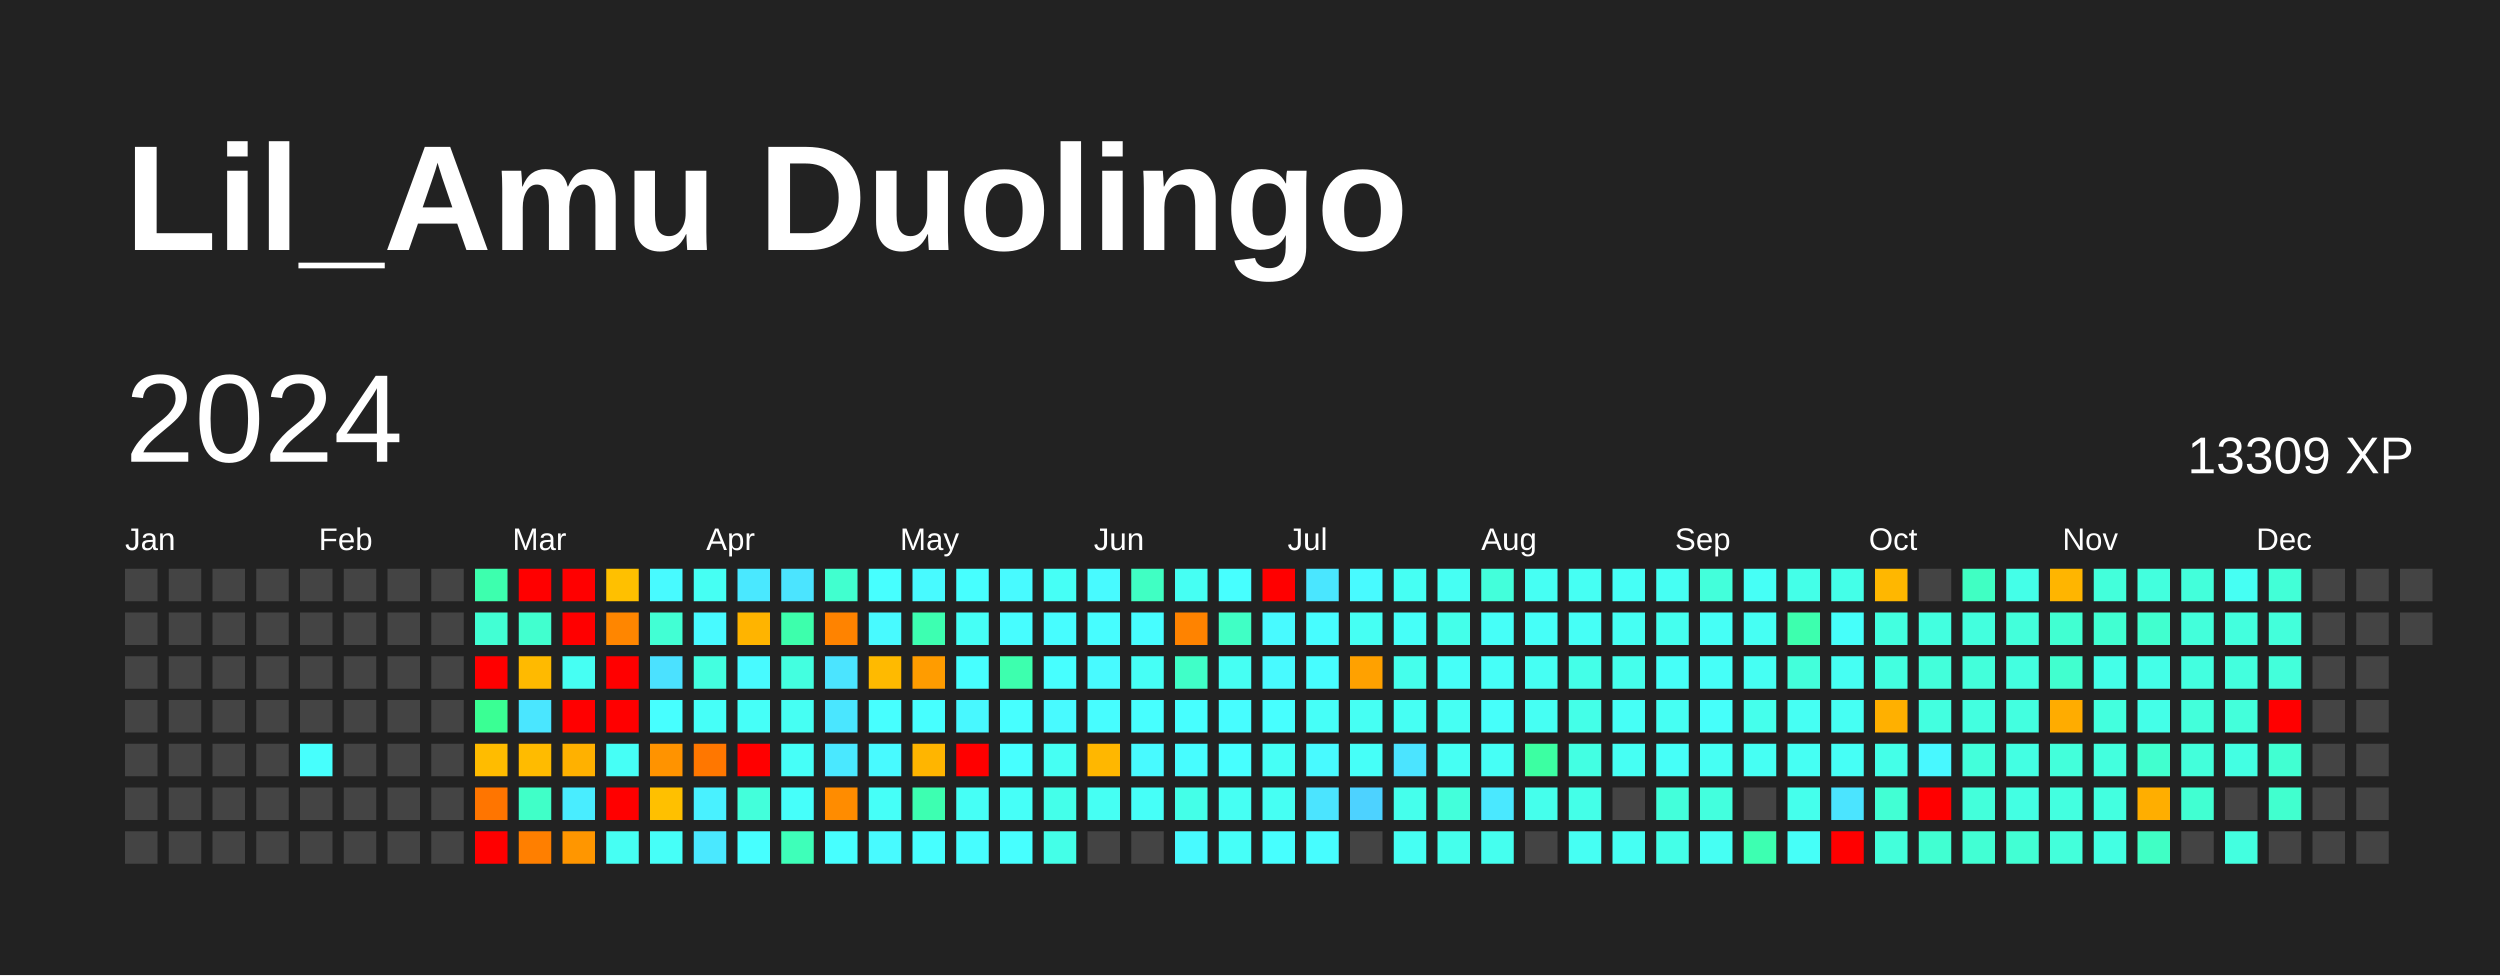
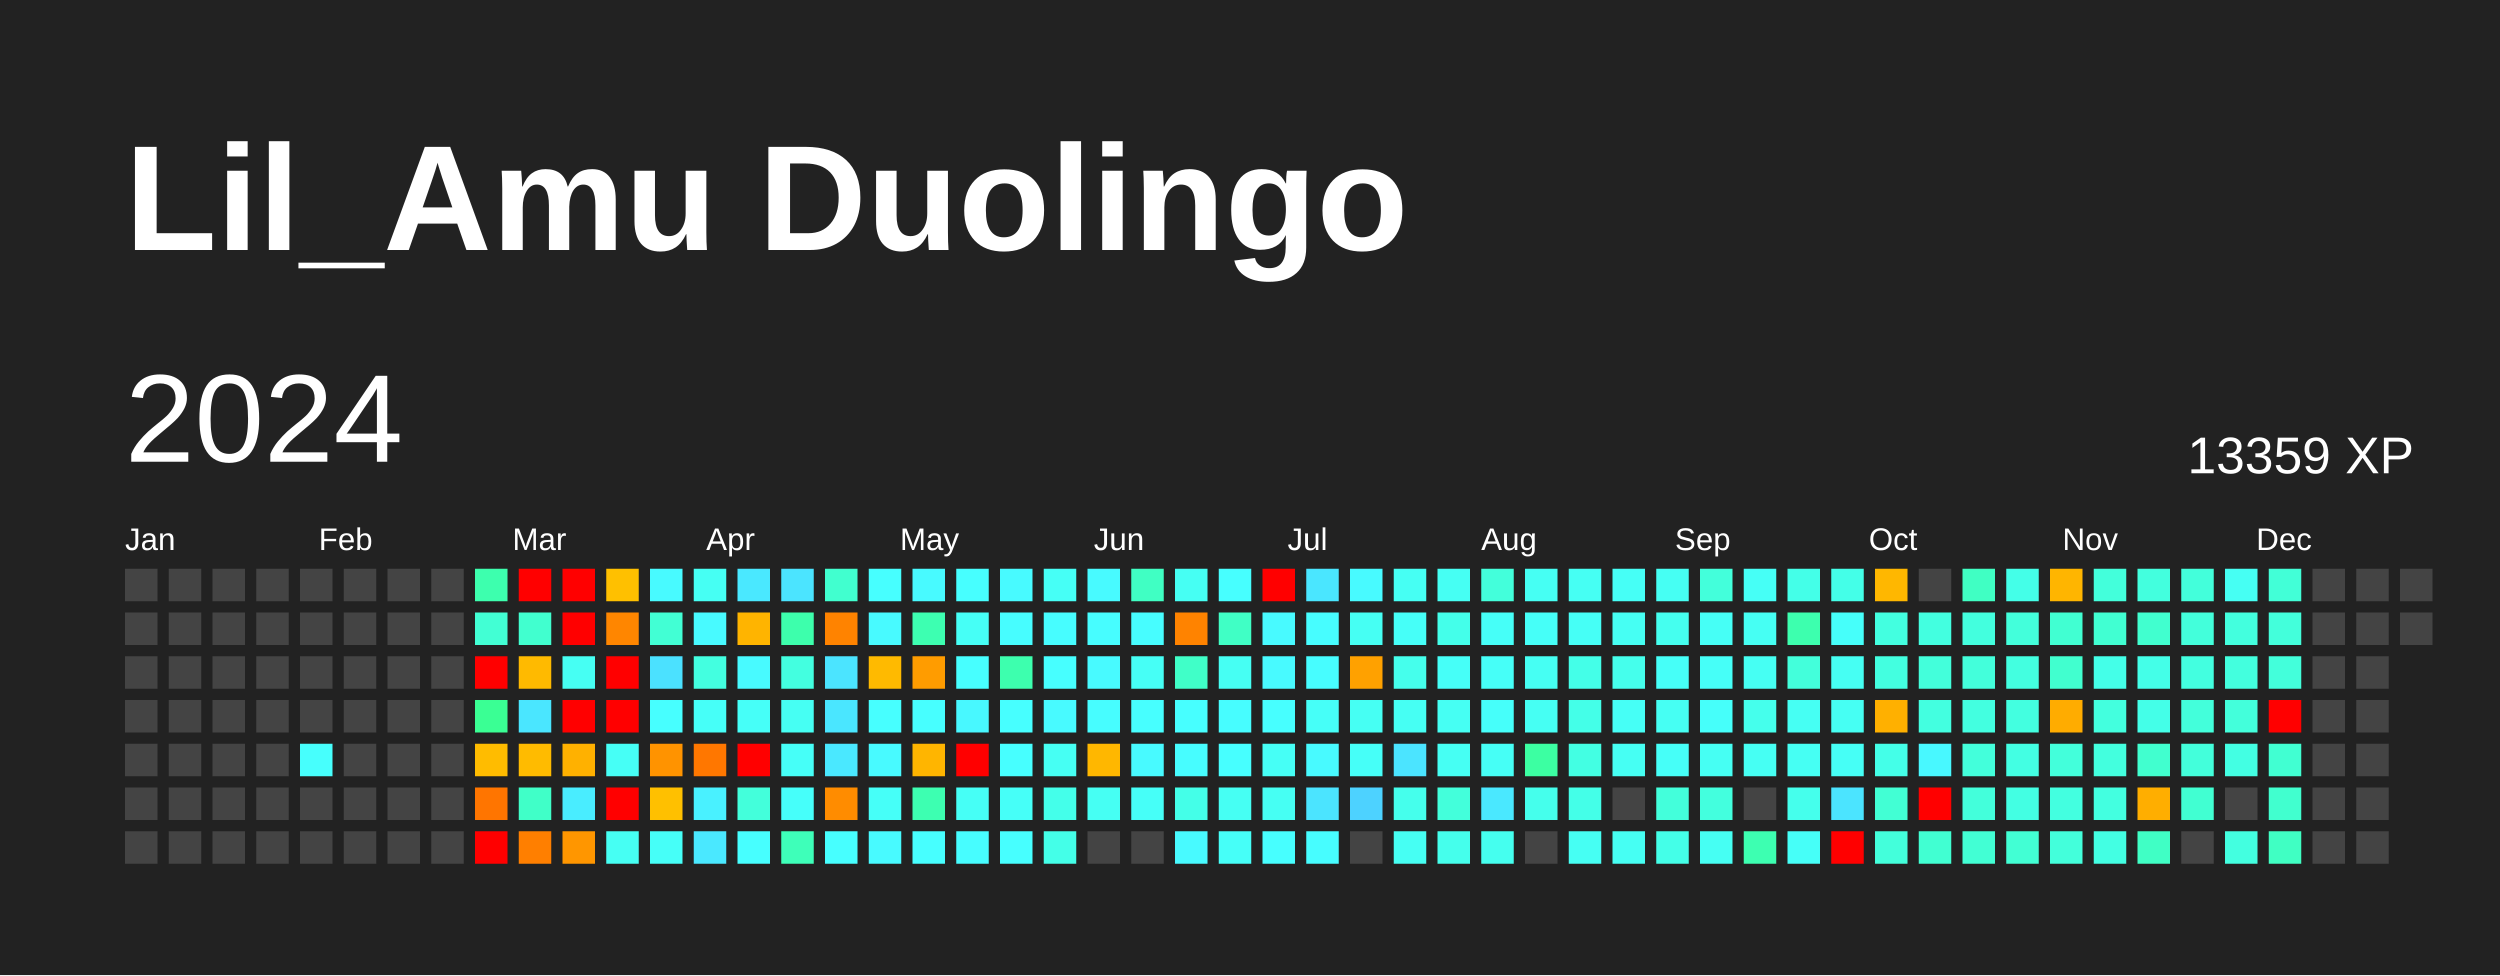
<svg xmlns="http://www.w3.org/2000/svg" baseProfile="full" height="78mm" version="1.1" viewBox="0,0,200,78" width="200mm">
  <defs />
  <rect fill="#222222" height="78" width="200" x="0" y="0" />
  <text fill="#FFFFFF" style="font-size:12px; font-family:Arial; font-weight:bold;" x="10" y="20">Lil_Amu Duolingo</text>
  <text dominant-baseline="hanging" fill="#FFFFFF" style="font-size:10.0px; font-family:Arial;" x="10" y="30">2024</text>
-   <text dominant-baseline="hanging" fill="#FFFFFF" style="font-size:4.125px; font-family:Arial;" x="175" y="35">13309 XP</text>
+   <text dominant-baseline="hanging" fill="#FFFFFF" style="font-size:4.125px; font-family:Arial;" x="175" y="35">13359 XP</text>
  <text fill="#FFFFFF" style="font-size:2.5px; font-family:Arial" x="10.0" y="44">Jan</text>
  <text fill="#FFFFFF" style="font-size:2.5px; font-family:Arial" x="25.5" y="44">Feb</text>
  <text fill="#FFFFFF" style="font-size:2.5px; font-family:Arial" x="41.0" y="44">Mar</text>
  <text fill="#FFFFFF" style="font-size:2.5px; font-family:Arial" x="56.5" y="44">Apr</text>
  <text fill="#FFFFFF" style="font-size:2.5px; font-family:Arial" x="72.0" y="44">May</text>
  <text fill="#FFFFFF" style="font-size:2.5px; font-family:Arial" x="87.5" y="44">Jun</text>
  <text fill="#FFFFFF" style="font-size:2.5px; font-family:Arial" x="103.0" y="44">Jul</text>
  <text fill="#FFFFFF" style="font-size:2.5px; font-family:Arial" x="118.5" y="44">Aug</text>
  <text fill="#FFFFFF" style="font-size:2.5px; font-family:Arial" x="134.0" y="44">Sep</text>
  <text fill="#FFFFFF" style="font-size:2.5px; font-family:Arial" x="149.5" y="44">Oct</text>
  <text fill="#FFFFFF" style="font-size:2.5px; font-family:Arial" x="165.0" y="44">Nov</text>
  <text fill="#FFFFFF" style="font-size:2.5px; font-family:Arial" x="180.5" y="44">Dec</text>
  <rect fill="#444444" height="2.6" width="2.6" x="10.0" y="45.5" />
  <rect fill="#444444" height="2.6" width="2.6" x="10.0" y="49.0" />
  <rect fill="#444444" height="2.6" width="2.6" x="10.0" y="52.5" />
  <rect fill="#444444" height="2.6" width="2.6" x="10.0" y="56.0" />
  <rect fill="#444444" height="2.6" width="2.6" x="10.0" y="59.5" />
  <rect fill="#444444" height="2.6" width="2.6" x="10.0" y="63.0" />
  <rect fill="#444444" height="2.6" width="2.6" x="10.0" y="66.5" />
  <rect fill="#444444" height="2.6" width="2.6" x="13.5" y="45.5" />
  <rect fill="#444444" height="2.6" width="2.6" x="13.5" y="49.0" />
  <rect fill="#444444" height="2.6" width="2.6" x="13.5" y="52.5" />
  <rect fill="#444444" height="2.6" width="2.6" x="13.5" y="56.0" />
  <rect fill="#444444" height="2.6" width="2.6" x="13.5" y="59.5" />
  <rect fill="#444444" height="2.6" width="2.6" x="13.5" y="63.0" />
  <rect fill="#444444" height="2.6" width="2.6" x="13.5" y="66.5" />
  <rect fill="#444444" height="2.6" width="2.6" x="17.0" y="45.5" />
  <rect fill="#444444" height="2.6" width="2.6" x="17.0" y="49.0" />
  <rect fill="#444444" height="2.6" width="2.6" x="17.0" y="52.5" />
  <rect fill="#444444" height="2.6" width="2.6" x="17.0" y="56.0" />
  <rect fill="#444444" height="2.6" width="2.6" x="17.0" y="59.5" />
  <rect fill="#444444" height="2.6" width="2.6" x="17.0" y="63.0" />
  <rect fill="#444444" height="2.6" width="2.6" x="17.0" y="66.5" />
  <rect fill="#444444" height="2.6" width="2.6" x="20.5" y="45.5" />
  <rect fill="#444444" height="2.6" width="2.6" x="20.5" y="49.0" />
  <rect fill="#444444" height="2.6" width="2.6" x="20.5" y="52.5" />
  <rect fill="#444444" height="2.6" width="2.6" x="20.5" y="56.0" />
  <rect fill="#444444" height="2.6" width="2.6" x="20.5" y="59.5" />
  <rect fill="#444444" height="2.6" width="2.6" x="20.5" y="63.0" />
  <rect fill="#444444" height="2.6" width="2.6" x="20.5" y="66.5" />
  <rect fill="#444444" height="2.6" width="2.6" x="24.0" y="45.5" />
  <rect fill="#444444" height="2.6" width="2.6" x="24.0" y="49.0" />
  <rect fill="#444444" height="2.6" width="2.6" x="24.0" y="52.5" />
  <rect fill="#444444" height="2.6" width="2.6" x="24.0" y="56.0" />
  <rect fill="#47fffd" height="2.6" width="2.6" x="24.0" y="59.5" />
  <rect fill="#444444" height="2.6" width="2.6" x="24.0" y="63.0" />
  <rect fill="#444444" height="2.6" width="2.6" x="24.0" y="66.5" />
  <rect fill="#444444" height="2.6" width="2.6" x="27.5" y="45.5" />
  <rect fill="#444444" height="2.6" width="2.6" x="27.5" y="49.0" />
  <rect fill="#444444" height="2.6" width="2.6" x="27.5" y="52.5" />
  <rect fill="#444444" height="2.6" width="2.6" x="27.5" y="56.0" />
  <rect fill="#444444" height="2.6" width="2.6" x="27.5" y="59.5" />
  <rect fill="#444444" height="2.6" width="2.6" x="27.5" y="63.0" />
  <rect fill="#444444" height="2.6" width="2.6" x="27.5" y="66.5" />
  <rect fill="#444444" height="2.6" width="2.6" x="31.0" y="45.5" />
  <rect fill="#444444" height="2.6" width="2.6" x="31.0" y="49.0" />
  <rect fill="#444444" height="2.6" width="2.6" x="31.0" y="52.5" />
  <rect fill="#444444" height="2.6" width="2.6" x="31.0" y="56.0" />
  <rect fill="#444444" height="2.6" width="2.6" x="31.0" y="59.5" />
  <rect fill="#444444" height="2.6" width="2.6" x="31.0" y="63.0" />
  <rect fill="#444444" height="2.6" width="2.6" x="31.0" y="66.5" />
  <rect fill="#444444" height="2.6" width="2.6" x="34.5" y="45.5" />
  <rect fill="#444444" height="2.6" width="2.6" x="34.5" y="49.0" />
  <rect fill="#444444" height="2.6" width="2.6" x="34.5" y="52.5" />
  <rect fill="#444444" height="2.6" width="2.6" x="34.5" y="56.0" />
  <rect fill="#444444" height="2.6" width="2.6" x="34.5" y="59.5" />
  <rect fill="#444444" height="2.6" width="2.6" x="34.5" y="63.0" />
  <rect fill="#444444" height="2.6" width="2.6" x="34.5" y="66.5" />
  <rect fill="#3dffae" height="2.6" width="2.6" x="38.0" y="45.5" />
  <rect fill="#42ffd4" height="2.6" width="2.6" x="38.0" y="49.0" />
  <rect fill="red" height="2.6" width="2.6" x="38.0" y="52.5" />
  <rect fill="#3aff94" height="2.6" width="2.6" x="38.0" y="56.0" />
  <rect fill="#ffbc00" height="2.6" width="2.6" x="38.0" y="59.5" />
  <rect fill="#ff7500" height="2.6" width="2.6" x="38.0" y="63.0" />
  <rect fill="red" height="2.6" width="2.6" x="38.0" y="66.5" />
  <rect fill="red" height="2.6" width="2.6" x="41.5" y="45.5" />
  <rect fill="#41ffcf" height="2.6" width="2.6" x="41.5" y="49.0" />
  <rect fill="#ffba00" height="2.6" width="2.6" x="41.5" y="52.5" />
  <rect fill="#4ae6ff" height="2.6" width="2.6" x="41.5" y="56.0" />
  <rect fill="#ffbb00" height="2.6" width="2.6" x="41.5" y="59.5" />
  <rect fill="#40ffc8" height="2.6" width="2.6" x="41.5" y="63.0" />
  <rect fill="#ff7f00" height="2.6" width="2.6" x="41.5" y="66.5" />
  <rect fill="red" height="2.6" width="2.6" x="45.0" y="45.5" />
  <rect fill="red" height="2.6" width="2.6" x="45.0" y="49.0" />
  <rect fill="#46fff3" height="2.6" width="2.6" x="45.0" y="52.5" />
  <rect fill="red" height="2.6" width="2.6" x="45.0" y="56.0" />
  <rect fill="#ffb100" height="2.6" width="2.6" x="45.0" y="59.5" />
  <rect fill="#49edff" height="2.6" width="2.6" x="45.0" y="63.0" />
  <rect fill="#ff9600" height="2.6" width="2.6" x="45.0" y="66.5" />
  <rect fill="#ffc000" height="2.6" width="2.6" x="48.5" y="45.5" />
  <rect fill="#ff8600" height="2.6" width="2.6" x="48.5" y="49.0" />
  <rect fill="red" height="2.6" width="2.6" x="48.5" y="52.5" />
  <rect fill="red" height="2.6" width="2.6" x="48.5" y="56.0" />
  <rect fill="#46fff6" height="2.6" width="2.6" x="48.5" y="59.5" />
  <rect fill="red" height="2.6" width="2.6" x="48.5" y="63.0" />
  <rect fill="#46fff3" height="2.6" width="2.6" x="48.5" y="66.5" />
  <rect fill="#48faff" height="2.6" width="2.6" x="52.0" y="45.5" />
  <rect fill="#42ffd4" height="2.6" width="2.6" x="52.0" y="49.0" />
  <rect fill="#4be1ff" height="2.6" width="2.6" x="52.0" y="52.5" />
  <rect fill="#47ffff" height="2.6" width="2.6" x="52.0" y="56.0" />
  <rect fill="#ff9300" height="2.6" width="2.6" x="52.0" y="59.5" />
  <rect fill="#ffc000" height="2.6" width="2.6" x="52.0" y="63.0" />
  <rect fill="#46fff8" height="2.6" width="2.6" x="52.0" y="66.5" />
  <rect fill="#46fff3" height="2.6" width="2.6" x="55.5" y="45.5" />
  <rect fill="#48faff" height="2.6" width="2.6" x="55.5" y="49.0" />
  <rect fill="#43ffe0" height="2.6" width="2.6" x="55.5" y="52.5" />
  <rect fill="#46fff8" height="2.6" width="2.6" x="55.5" y="56.0" />
  <rect fill="#ff7700" height="2.6" width="2.6" x="55.5" y="59.5" />
  <rect fill="#49f1ff" height="2.6" width="2.6" x="55.5" y="63.0" />
  <rect fill="#4ae8ff" height="2.6" width="2.6" x="55.5" y="66.5" />
  <rect fill="#4ae8ff" height="2.6" width="2.6" x="59.0" y="45.5" />
  <rect fill="#ffb400" height="2.6" width="2.6" x="59.0" y="49.0" />
  <rect fill="#48faff" height="2.6" width="2.6" x="59.0" y="52.5" />
  <rect fill="#46fff8" height="2.6" width="2.6" x="59.0" y="56.0" />
  <rect fill="red" height="2.6" width="2.6" x="59.0" y="59.5" />
  <rect fill="#43ffdb" height="2.6" width="2.6" x="59.0" y="63.0" />
  <rect fill="#47ffff" height="2.6" width="2.6" x="59.0" y="66.5" />
  <rect fill="#4be4ff" height="2.6" width="2.6" x="62.5" y="45.5" />
  <rect fill="#3dffac" height="2.6" width="2.6" x="62.5" y="49.0" />
  <rect fill="#43ffe0" height="2.6" width="2.6" x="62.5" y="52.5" />
  <rect fill="#46fff3" height="2.6" width="2.6" x="62.5" y="56.0" />
  <rect fill="#46fff8" height="2.6" width="2.6" x="62.5" y="59.5" />
  <rect fill="#46fffa" height="2.6" width="2.6" x="62.5" y="63.0" />
  <rect fill="#3effb9" height="2.6" width="2.6" x="62.5" y="66.5" />
  <rect fill="#41ffcf" height="2.6" width="2.6" x="66.0" y="45.5" />
  <rect fill="#ff8300" height="2.6" width="2.6" x="66.0" y="49.0" />
  <rect fill="#4be4ff" height="2.6" width="2.6" x="66.0" y="52.5" />
  <rect fill="#4ae6ff" height="2.6" width="2.6" x="66.0" y="56.0" />
  <rect fill="#4ae8ff" height="2.6" width="2.6" x="66.0" y="59.5" />
  <rect fill="#ff8c00" height="2.6" width="2.6" x="66.0" y="63.0" />
  <rect fill="#47ffff" height="2.6" width="2.6" x="66.0" y="66.5" />
  <rect fill="#47ffff" height="2.6" width="2.6" x="69.5" y="45.5" />
  <rect fill="#48faff" height="2.6" width="2.6" x="69.5" y="49.0" />
  <rect fill="#ffba00" height="2.6" width="2.6" x="69.5" y="52.5" />
  <rect fill="#47ffff" height="2.6" width="2.6" x="69.5" y="56.0" />
  <rect fill="#48faff" height="2.6" width="2.6" x="69.5" y="59.5" />
  <rect fill="#46fff8" height="2.6" width="2.6" x="69.5" y="63.0" />
  <rect fill="#48faff" height="2.6" width="2.6" x="69.5" y="66.5" />
  <rect fill="#48faff" height="2.6" width="2.6" x="73.0" y="45.5" />
  <rect fill="#3dffb1" height="2.6" width="2.6" x="73.0" y="49.0" />
  <rect fill="#ff9c00" height="2.6" width="2.6" x="73.0" y="52.5" />
  <rect fill="#47ffff" height="2.6" width="2.6" x="73.0" y="56.0" />
  <rect fill="#ffb500" height="2.6" width="2.6" x="73.0" y="59.5" />
  <rect fill="#3dffb1" height="2.6" width="2.6" x="73.0" y="63.0" />
  <rect fill="#47ffff" height="2.6" width="2.6" x="73.0" y="66.5" />
  <rect fill="#47ffff" height="2.6" width="2.6" x="76.5" y="45.5" />
  <rect fill="#46fff6" height="2.6" width="2.6" x="76.5" y="49.0" />
  <rect fill="#47ffff" height="2.6" width="2.6" x="76.5" y="52.5" />
  <rect fill="#48f8ff" height="2.6" width="2.6" x="76.5" y="56.0" />
  <rect fill="red" height="2.6" width="2.6" x="76.5" y="59.5" />
  <rect fill="#46fff6" height="2.6" width="2.6" x="76.5" y="63.0" />
  <rect fill="#47fdff" height="2.6" width="2.6" x="76.5" y="66.5" />
  <rect fill="#48faff" height="2.6" width="2.6" x="80.0" y="45.5" />
  <rect fill="#47fdff" height="2.6" width="2.6" x="80.0" y="49.0" />
  <rect fill="#3dffae" height="2.6" width="2.6" x="80.0" y="52.5" />
  <rect fill="#47ffff" height="2.6" width="2.6" x="80.0" y="56.0" />
  <rect fill="#47ffff" height="2.6" width="2.6" x="80.0" y="59.5" />
  <rect fill="#46fff8" height="2.6" width="2.6" x="80.0" y="63.0" />
  <rect fill="#47ffff" height="2.6" width="2.6" x="80.0" y="66.5" />
  <rect fill="#46fff6" height="2.6" width="2.6" x="83.5" y="45.5" />
  <rect fill="#47fdff" height="2.6" width="2.6" x="83.5" y="49.0" />
  <rect fill="#47ffff" height="2.6" width="2.6" x="83.5" y="52.5" />
  <rect fill="#48faff" height="2.6" width="2.6" x="83.5" y="56.0" />
  <rect fill="#46fff3" height="2.6" width="2.6" x="83.5" y="59.5" />
  <rect fill="#44ffea" height="2.6" width="2.6" x="83.5" y="63.0" />
  <rect fill="#44ffe8" height="2.6" width="2.6" x="83.5" y="66.5" />
  <rect fill="#48faff" height="2.6" width="2.6" x="87.0" y="45.5" />
  <rect fill="#47fdff" height="2.6" width="2.6" x="87.0" y="49.0" />
  <rect fill="#48faff" height="2.6" width="2.6" x="87.0" y="52.5" />
  <rect fill="#47fdff" height="2.6" width="2.6" x="87.0" y="56.0" />
  <rect fill="#ffb700" height="2.6" width="2.6" x="87.0" y="59.5" />
  <rect fill="#46fff3" height="2.6" width="2.6" x="87.0" y="63.0" />
  <rect fill="#444444" height="2.6" width="2.6" x="87.0" y="66.5" />
  <rect fill="#40ffc3" height="2.6" width="2.6" x="90.5" y="45.5" />
  <rect fill="#47fdff" height="2.6" width="2.6" x="90.5" y="49.0" />
  <rect fill="#46fff6" height="2.6" width="2.6" x="90.5" y="52.5" />
  <rect fill="#47ffff" height="2.6" width="2.6" x="90.5" y="56.0" />
  <rect fill="#48faff" height="2.6" width="2.6" x="90.5" y="59.5" />
  <rect fill="#46fff8" height="2.6" width="2.6" x="90.5" y="63.0" />
  <rect fill="#444444" height="2.6" width="2.6" x="90.5" y="66.5" />
  <rect fill="#46fff3" height="2.6" width="2.6" x="94.0" y="45.5" />
  <rect fill="#ff8300" height="2.6" width="2.6" x="94.0" y="49.0" />
  <rect fill="#40ffc8" height="2.6" width="2.6" x="94.0" y="52.5" />
  <rect fill="#47ffff" height="2.6" width="2.6" x="94.0" y="56.0" />
  <rect fill="#47fdff" height="2.6" width="2.6" x="94.0" y="59.5" />
  <rect fill="#44ffe8" height="2.6" width="2.6" x="94.0" y="63.0" />
  <rect fill="#48faff" height="2.6" width="2.6" x="94.0" y="66.5" />
  <rect fill="#47ffff" height="2.6" width="2.6" x="97.5" y="45.5" />
  <rect fill="#40ffc5" height="2.6" width="2.6" x="97.5" y="49.0" />
  <rect fill="#46fff3" height="2.6" width="2.6" x="97.5" y="52.5" />
  <rect fill="#47fdff" height="2.6" width="2.6" x="97.5" y="56.0" />
  <rect fill="#47ffff" height="2.6" width="2.6" x="97.5" y="59.5" />
  <rect fill="#46fff3" height="2.6" width="2.6" x="97.5" y="63.0" />
  <rect fill="#46fff8" height="2.6" width="2.6" x="97.5" y="66.5" />
  <rect fill="red" height="2.6" width="2.6" x="101.0" y="45.5" />
  <rect fill="#48faff" height="2.6" width="2.6" x="101.0" y="49.0" />
  <rect fill="#48faff" height="2.6" width="2.6" x="101.0" y="52.5" />
  <rect fill="#47ffff" height="2.6" width="2.6" x="101.0" y="56.0" />
  <rect fill="#46fff6" height="2.6" width="2.6" x="101.0" y="59.5" />
  <rect fill="#46fff3" height="2.6" width="2.6" x="101.0" y="63.0" />
  <rect fill="#47ffff" height="2.6" width="2.6" x="101.0" y="66.5" />
  <rect fill="#4ae6ff" height="2.6" width="2.6" x="104.5" y="45.5" />
  <rect fill="#47fdff" height="2.6" width="2.6" x="104.5" y="49.0" />
  <rect fill="#47fdff" height="2.6" width="2.6" x="104.5" y="52.5" />
  <rect fill="#46fff8" height="2.6" width="2.6" x="104.5" y="56.0" />
  <rect fill="#48faff" height="2.6" width="2.6" x="104.5" y="59.5" />
  <rect fill="#4be4ff" height="2.6" width="2.6" x="104.5" y="63.0" />
  <rect fill="#47fdff" height="2.6" width="2.6" x="104.5" y="66.5" />
  <rect fill="#48faff" height="2.6" width="2.6" x="108.0" y="45.5" />
  <rect fill="#46fff3" height="2.6" width="2.6" x="108.0" y="49.0" />
  <rect fill="#ffa100" height="2.6" width="2.6" x="108.0" y="52.5" />
  <rect fill="#46fff3" height="2.6" width="2.6" x="108.0" y="56.0" />
  <rect fill="#46fff8" height="2.6" width="2.6" x="108.0" y="59.5" />
  <rect fill="#4dd2ff" height="2.6" width="2.6" x="108.0" y="63.0" />
  <rect fill="#444444" height="2.6" width="2.6" x="108.0" y="66.5" />
  <rect fill="#46fff3" height="2.6" width="2.6" x="111.5" y="45.5" />
  <rect fill="#46fff8" height="2.6" width="2.6" x="111.5" y="49.0" />
  <rect fill="#45ffec" height="2.6" width="2.6" x="111.5" y="52.5" />
  <rect fill="#46fff3" height="2.6" width="2.6" x="111.5" y="56.0" />
  <rect fill="#4be4ff" height="2.6" width="2.6" x="111.5" y="59.5" />
  <rect fill="#45ffec" height="2.6" width="2.6" x="111.5" y="63.0" />
  <rect fill="#46fff3" height="2.6" width="2.6" x="111.5" y="66.5" />
  <rect fill="#46fff3" height="2.6" width="2.6" x="115.0" y="45.5" />
  <rect fill="#44ffea" height="2.6" width="2.6" x="115.0" y="49.0" />
  <rect fill="#46fff8" height="2.6" width="2.6" x="115.0" y="52.5" />
  <rect fill="#46fff3" height="2.6" width="2.6" x="115.0" y="56.0" />
  <rect fill="#46fff3" height="2.6" width="2.6" x="115.0" y="59.5" />
  <rect fill="#43ffdb" height="2.6" width="2.6" x="115.0" y="63.0" />
  <rect fill="#45ffec" height="2.6" width="2.6" x="115.0" y="66.5" />
  <rect fill="#43ffdb" height="2.6" width="2.6" x="118.5" y="45.5" />
  <rect fill="#46fff8" height="2.6" width="2.6" x="118.5" y="49.0" />
  <rect fill="#46fff8" height="2.6" width="2.6" x="118.5" y="52.5" />
  <rect fill="#46fffa" height="2.6" width="2.6" x="118.5" y="56.0" />
  <rect fill="#46fff6" height="2.6" width="2.6" x="118.5" y="59.5" />
  <rect fill="#4ae8ff" height="2.6" width="2.6" x="118.5" y="63.0" />
  <rect fill="#45ffef" height="2.6" width="2.6" x="118.5" y="66.5" />
  <rect fill="#46fff3" height="2.6" width="2.6" x="122.0" y="45.5" />
  <rect fill="#46fff8" height="2.6" width="2.6" x="122.0" y="49.0" />
  <rect fill="#46fff3" height="2.6" width="2.6" x="122.0" y="52.5" />
  <rect fill="#46fff3" height="2.6" width="2.6" x="122.0" y="56.0" />
  <rect fill="#3cffa2" height="2.6" width="2.6" x="122.0" y="59.5" />
  <rect fill="#45ffec" height="2.6" width="2.6" x="122.0" y="63.0" />
  <rect fill="#444444" height="2.6" width="2.6" x="122.0" y="66.5" />
  <rect fill="#46fff3" height="2.6" width="2.6" x="125.5" y="45.5" />
  <rect fill="#46fff6" height="2.6" width="2.6" x="125.5" y="49.0" />
  <rect fill="#44ffe8" height="2.6" width="2.6" x="125.5" y="52.5" />
  <rect fill="#44ffe8" height="2.6" width="2.6" x="125.5" y="56.0" />
  <rect fill="#43ffe3" height="2.6" width="2.6" x="125.5" y="59.5" />
  <rect fill="#44ffe8" height="2.6" width="2.6" x="125.5" y="63.0" />
  <rect fill="#46fff3" height="2.6" width="2.6" x="125.5" y="66.5" />
  <rect fill="#46fff6" height="2.6" width="2.6" x="129.0" y="45.5" />
  <rect fill="#46fff3" height="2.6" width="2.6" x="129.0" y="49.0" />
  <rect fill="#45ffec" height="2.6" width="2.6" x="129.0" y="52.5" />
  <rect fill="#46fff6" height="2.6" width="2.6" x="129.0" y="56.0" />
  <rect fill="#46fff3" height="2.6" width="2.6" x="129.0" y="59.5" />
  <rect fill="#444444" height="2.6" width="2.6" x="129.0" y="63.0" />
  <rect fill="#46fff3" height="2.6" width="2.6" x="129.0" y="66.5" />
  <rect fill="#46fff3" height="2.6" width="2.6" x="132.5" y="45.5" />
  <rect fill="#45ffef" height="2.6" width="2.6" x="132.5" y="49.0" />
  <rect fill="#46fff8" height="2.6" width="2.6" x="132.5" y="52.5" />
  <rect fill="#46fff3" height="2.6" width="2.6" x="132.5" y="56.0" />
  <rect fill="#46fff8" height="2.6" width="2.6" x="132.5" y="59.5" />
  <rect fill="#43ffdb" height="2.6" width="2.6" x="132.5" y="63.0" />
  <rect fill="#44ffe8" height="2.6" width="2.6" x="132.5" y="66.5" />
  <rect fill="#43ffdb" height="2.6" width="2.6" x="136.0" y="45.5" />
  <rect fill="#46fff6" height="2.6" width="2.6" x="136.0" y="49.0" />
  <rect fill="#46fff8" height="2.6" width="2.6" x="136.0" y="52.5" />
  <rect fill="#46fffa" height="2.6" width="2.6" x="136.0" y="56.0" />
  <rect fill="#46fff3" height="2.6" width="2.6" x="136.0" y="59.5" />
  <rect fill="#43ffde" height="2.6" width="2.6" x="136.0" y="63.0" />
  <rect fill="#46fff3" height="2.6" width="2.6" x="136.0" y="66.5" />
  <rect fill="#46fff6" height="2.6" width="2.6" x="139.5" y="45.5" />
  <rect fill="#46fff3" height="2.6" width="2.6" x="139.5" y="49.0" />
  <rect fill="#46fff3" height="2.6" width="2.6" x="139.5" y="52.5" />
  <rect fill="#45ffec" height="2.6" width="2.6" x="139.5" y="56.0" />
  <rect fill="#46fff3" height="2.6" width="2.6" x="139.5" y="59.5" />
  <rect fill="#444444" height="2.6" width="2.6" x="139.5" y="63.0" />
  <rect fill="#3dffb1" height="2.6" width="2.6" x="139.5" y="66.5" />
  <rect fill="#44ffe8" height="2.6" width="2.6" x="143.0" y="45.5" />
  <rect fill="#3dffae" height="2.6" width="2.6" x="143.0" y="49.0" />
  <rect fill="#43ffdb" height="2.6" width="2.6" x="143.0" y="52.5" />
  <rect fill="#46fff3" height="2.6" width="2.6" x="143.0" y="56.0" />
  <rect fill="#46fff3" height="2.6" width="2.6" x="143.0" y="59.5" />
  <rect fill="#45ffec" height="2.6" width="2.6" x="143.0" y="63.0" />
  <rect fill="#46fff8" height="2.6" width="2.6" x="143.0" y="66.5" />
  <rect fill="#44ffe8" height="2.6" width="2.6" x="146.5" y="45.5" />
  <rect fill="#46fffa" height="2.6" width="2.6" x="146.5" y="49.0" />
  <rect fill="#46fff3" height="2.6" width="2.6" x="146.5" y="52.5" />
  <rect fill="#46fff3" height="2.6" width="2.6" x="146.5" y="56.0" />
  <rect fill="#46fff6" height="2.6" width="2.6" x="146.5" y="59.5" />
  <rect fill="#4be4ff" height="2.6" width="2.6" x="146.5" y="63.0" />
  <rect fill="red" height="2.6" width="2.6" x="146.5" y="66.5" />
  <rect fill="#ffb700" height="2.6" width="2.6" x="150.0" y="45.5" />
  <rect fill="#43ffe0" height="2.6" width="2.6" x="150.0" y="49.0" />
  <rect fill="#43ffe0" height="2.6" width="2.6" x="150.0" y="52.5" />
  <rect fill="#ffb000" height="2.6" width="2.6" x="150.0" y="56.0" />
  <rect fill="#44ffe8" height="2.6" width="2.6" x="150.0" y="59.5" />
  <rect fill="#42ffd4" height="2.6" width="2.6" x="150.0" y="63.0" />
  <rect fill="#43ffdb" height="2.6" width="2.6" x="150.0" y="66.5" />
  <rect fill="#444444" height="2.6" width="2.6" x="153.5" y="45.5" />
  <rect fill="#43ffe0" height="2.6" width="2.6" x="153.5" y="49.0" />
  <rect fill="#43ffdb" height="2.6" width="2.6" x="153.5" y="52.5" />
  <rect fill="#43ffe0" height="2.6" width="2.6" x="153.5" y="56.0" />
  <rect fill="#48f8ff" height="2.6" width="2.6" x="153.5" y="59.5" />
  <rect fill="red" height="2.6" width="2.6" x="153.5" y="63.0" />
  <rect fill="#41ffd2" height="2.6" width="2.6" x="153.5" y="66.5" />
  <rect fill="#40ffc3" height="2.6" width="2.6" x="157.0" y="45.5" />
  <rect fill="#43ffde" height="2.6" width="2.6" x="157.0" y="49.0" />
  <rect fill="#43ffdb" height="2.6" width="2.6" x="157.0" y="52.5" />
  <rect fill="#43ffe0" height="2.6" width="2.6" x="157.0" y="56.0" />
  <rect fill="#43ffdb" height="2.6" width="2.6" x="157.0" y="59.5" />
  <rect fill="#43ffdb" height="2.6" width="2.6" x="157.0" y="63.0" />
  <rect fill="#42ffd4" height="2.6" width="2.6" x="157.0" y="66.5" />
  <rect fill="#44ffe8" height="2.6" width="2.6" x="160.5" y="45.5" />
  <rect fill="#43ffdb" height="2.6" width="2.6" x="160.5" y="49.0" />
  <rect fill="#43ffe0" height="2.6" width="2.6" x="160.5" y="52.5" />
  <rect fill="#43ffe0" height="2.6" width="2.6" x="160.5" y="56.0" />
  <rect fill="#43ffe3" height="2.6" width="2.6" x="160.5" y="59.5" />
  <rect fill="#43ffe3" height="2.6" width="2.6" x="160.5" y="63.0" />
  <rect fill="#42ffd4" height="2.6" width="2.6" x="160.5" y="66.5" />
  <rect fill="#ffb500" height="2.6" width="2.6" x="164.0" y="45.5" />
  <rect fill="#41ffd2" height="2.6" width="2.6" x="164.0" y="49.0" />
  <rect fill="#41ffcf" height="2.6" width="2.6" x="164.0" y="52.5" />
  <rect fill="#ffac00" height="2.6" width="2.6" x="164.0" y="56.0" />
  <rect fill="#43ffdb" height="2.6" width="2.6" x="164.0" y="59.5" />
  <rect fill="#43ffe0" height="2.6" width="2.6" x="164.0" y="63.0" />
  <rect fill="#43ffdb" height="2.6" width="2.6" x="164.0" y="66.5" />
  <rect fill="#43ffdb" height="2.6" width="2.6" x="167.5" y="45.5" />
  <rect fill="#41ffd2" height="2.6" width="2.6" x="167.5" y="49.0" />
  <rect fill="#44ffe8" height="2.6" width="2.6" x="167.5" y="52.5" />
  <rect fill="#43ffde" height="2.6" width="2.6" x="167.5" y="56.0" />
  <rect fill="#43ffde" height="2.6" width="2.6" x="167.5" y="59.5" />
  <rect fill="#43ffe0" height="2.6" width="2.6" x="167.5" y="63.0" />
  <rect fill="#43ffe3" height="2.6" width="2.6" x="167.5" y="66.5" />
  <rect fill="#43ffde" height="2.6" width="2.6" x="171.0" y="45.5" />
  <rect fill="#41ffcf" height="2.6" width="2.6" x="171.0" y="49.0" />
  <rect fill="#44ffe8" height="2.6" width="2.6" x="171.0" y="52.5" />
  <rect fill="#44ffe8" height="2.6" width="2.6" x="171.0" y="56.0" />
  <rect fill="#41ffcf" height="2.6" width="2.6" x="171.0" y="59.5" />
  <rect fill="#ffae00" height="2.6" width="2.6" x="171.0" y="63.0" />
  <rect fill="#40ffc5" height="2.6" width="2.6" x="171.0" y="66.5" />
  <rect fill="#43ffdb" height="2.6" width="2.6" x="174.5" y="45.5" />
  <rect fill="#43ffdb" height="2.6" width="2.6" x="174.5" y="49.0" />
  <rect fill="#43ffe0" height="2.6" width="2.6" x="174.5" y="52.5" />
  <rect fill="#43ffdb" height="2.6" width="2.6" x="174.5" y="56.0" />
  <rect fill="#43ffdb" height="2.6" width="2.6" x="174.5" y="59.5" />
  <rect fill="#41ffd2" height="2.6" width="2.6" x="174.5" y="63.0" />
  <rect fill="#444444" height="2.6" width="2.6" x="174.5" y="66.5" />
  <rect fill="#46fff3" height="2.6" width="2.6" x="178.0" y="45.5" />
  <rect fill="#43ffde" height="2.6" width="2.6" x="178.0" y="49.0" />
  <rect fill="#43ffde" height="2.6" width="2.6" x="178.0" y="52.5" />
  <rect fill="#43ffdb" height="2.6" width="2.6" x="178.0" y="56.0" />
  <rect fill="#43ffe3" height="2.6" width="2.6" x="178.0" y="59.5" />
  <rect fill="#444444" height="2.6" width="2.6" x="178.0" y="63.0" />
  <rect fill="#43ffe0" height="2.6" width="2.6" x="178.0" y="66.5" />
  <rect fill="#42ffd7" height="2.6" width="2.6" x="181.5" y="45.5" />
  <rect fill="#43ffdb" height="2.6" width="2.6" x="181.5" y="49.0" />
  <rect fill="#43ffdb" height="2.6" width="2.6" x="181.5" y="52.5" />
  <rect fill="red" height="2.6" width="2.6" x="181.5" y="56.0" />
  <rect fill="#41ffd2" height="2.6" width="2.6" x="181.5" y="59.5" />
  <rect fill="#41ffcf" height="2.6" width="2.6" x="181.5" y="63.0" />
-   <rect fill="#444444" height="2.6" width="2.6" x="181.5" y="66.5" />
+   <rect fill="#40ffc3" height="2.6" width="2.6" x="181.5" y="66.5" />
  <rect fill="#444444" height="2.6" width="2.6" x="185.0" y="45.5" />
  <rect fill="#444444" height="2.6" width="2.6" x="185.0" y="49.0" />
  <rect fill="#444444" height="2.6" width="2.6" x="185.0" y="52.5" />
  <rect fill="#444444" height="2.6" width="2.6" x="185.0" y="56.0" />
  <rect fill="#444444" height="2.6" width="2.6" x="185.0" y="59.5" />
  <rect fill="#444444" height="2.6" width="2.6" x="185.0" y="63.0" />
  <rect fill="#444444" height="2.6" width="2.6" x="185.0" y="66.5" />
  <rect fill="#444444" height="2.6" width="2.6" x="188.5" y="45.5" />
  <rect fill="#444444" height="2.6" width="2.6" x="188.5" y="49.0" />
  <rect fill="#444444" height="2.6" width="2.6" x="188.5" y="52.5" />
  <rect fill="#444444" height="2.6" width="2.6" x="188.5" y="56.0" />
  <rect fill="#444444" height="2.6" width="2.6" x="188.5" y="59.5" />
  <rect fill="#444444" height="2.6" width="2.6" x="188.5" y="63.0" />
  <rect fill="#444444" height="2.6" width="2.6" x="188.5" y="66.5" />
  <rect fill="#444444" height="2.6" width="2.6" x="192.0" y="45.5" />
  <rect fill="#444444" height="2.6" width="2.6" x="192.0" y="49.0" />
</svg>
